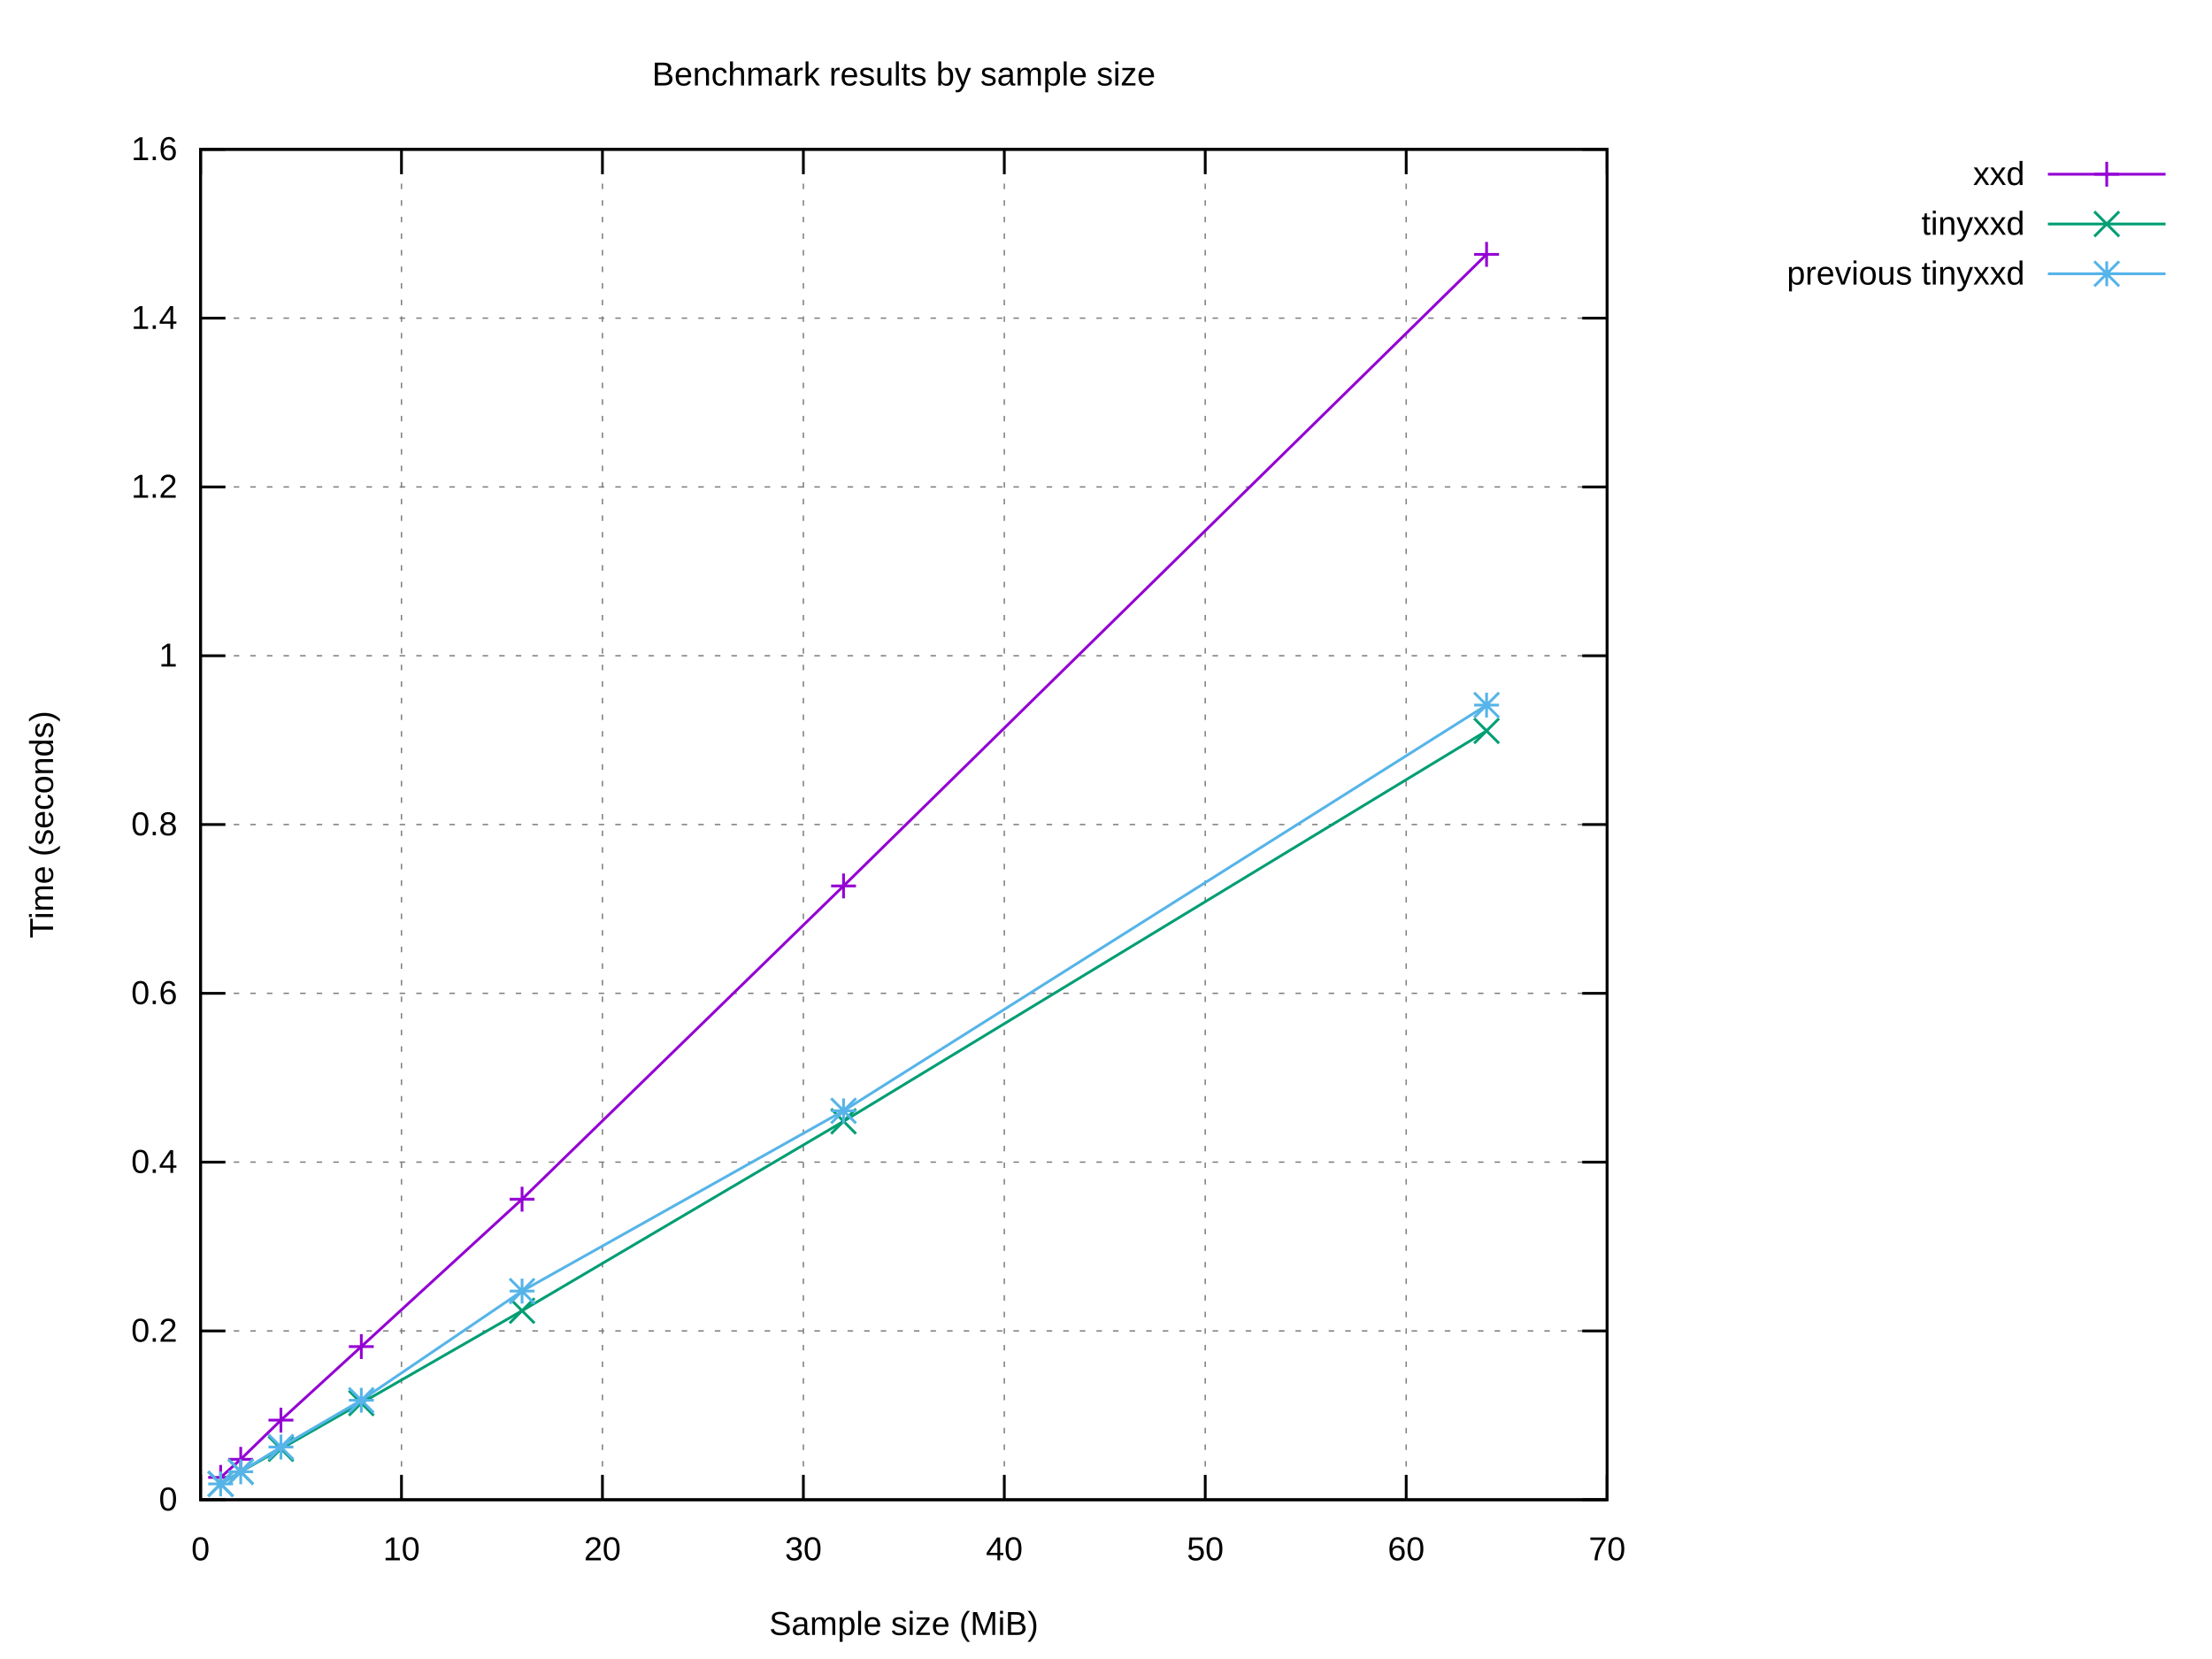
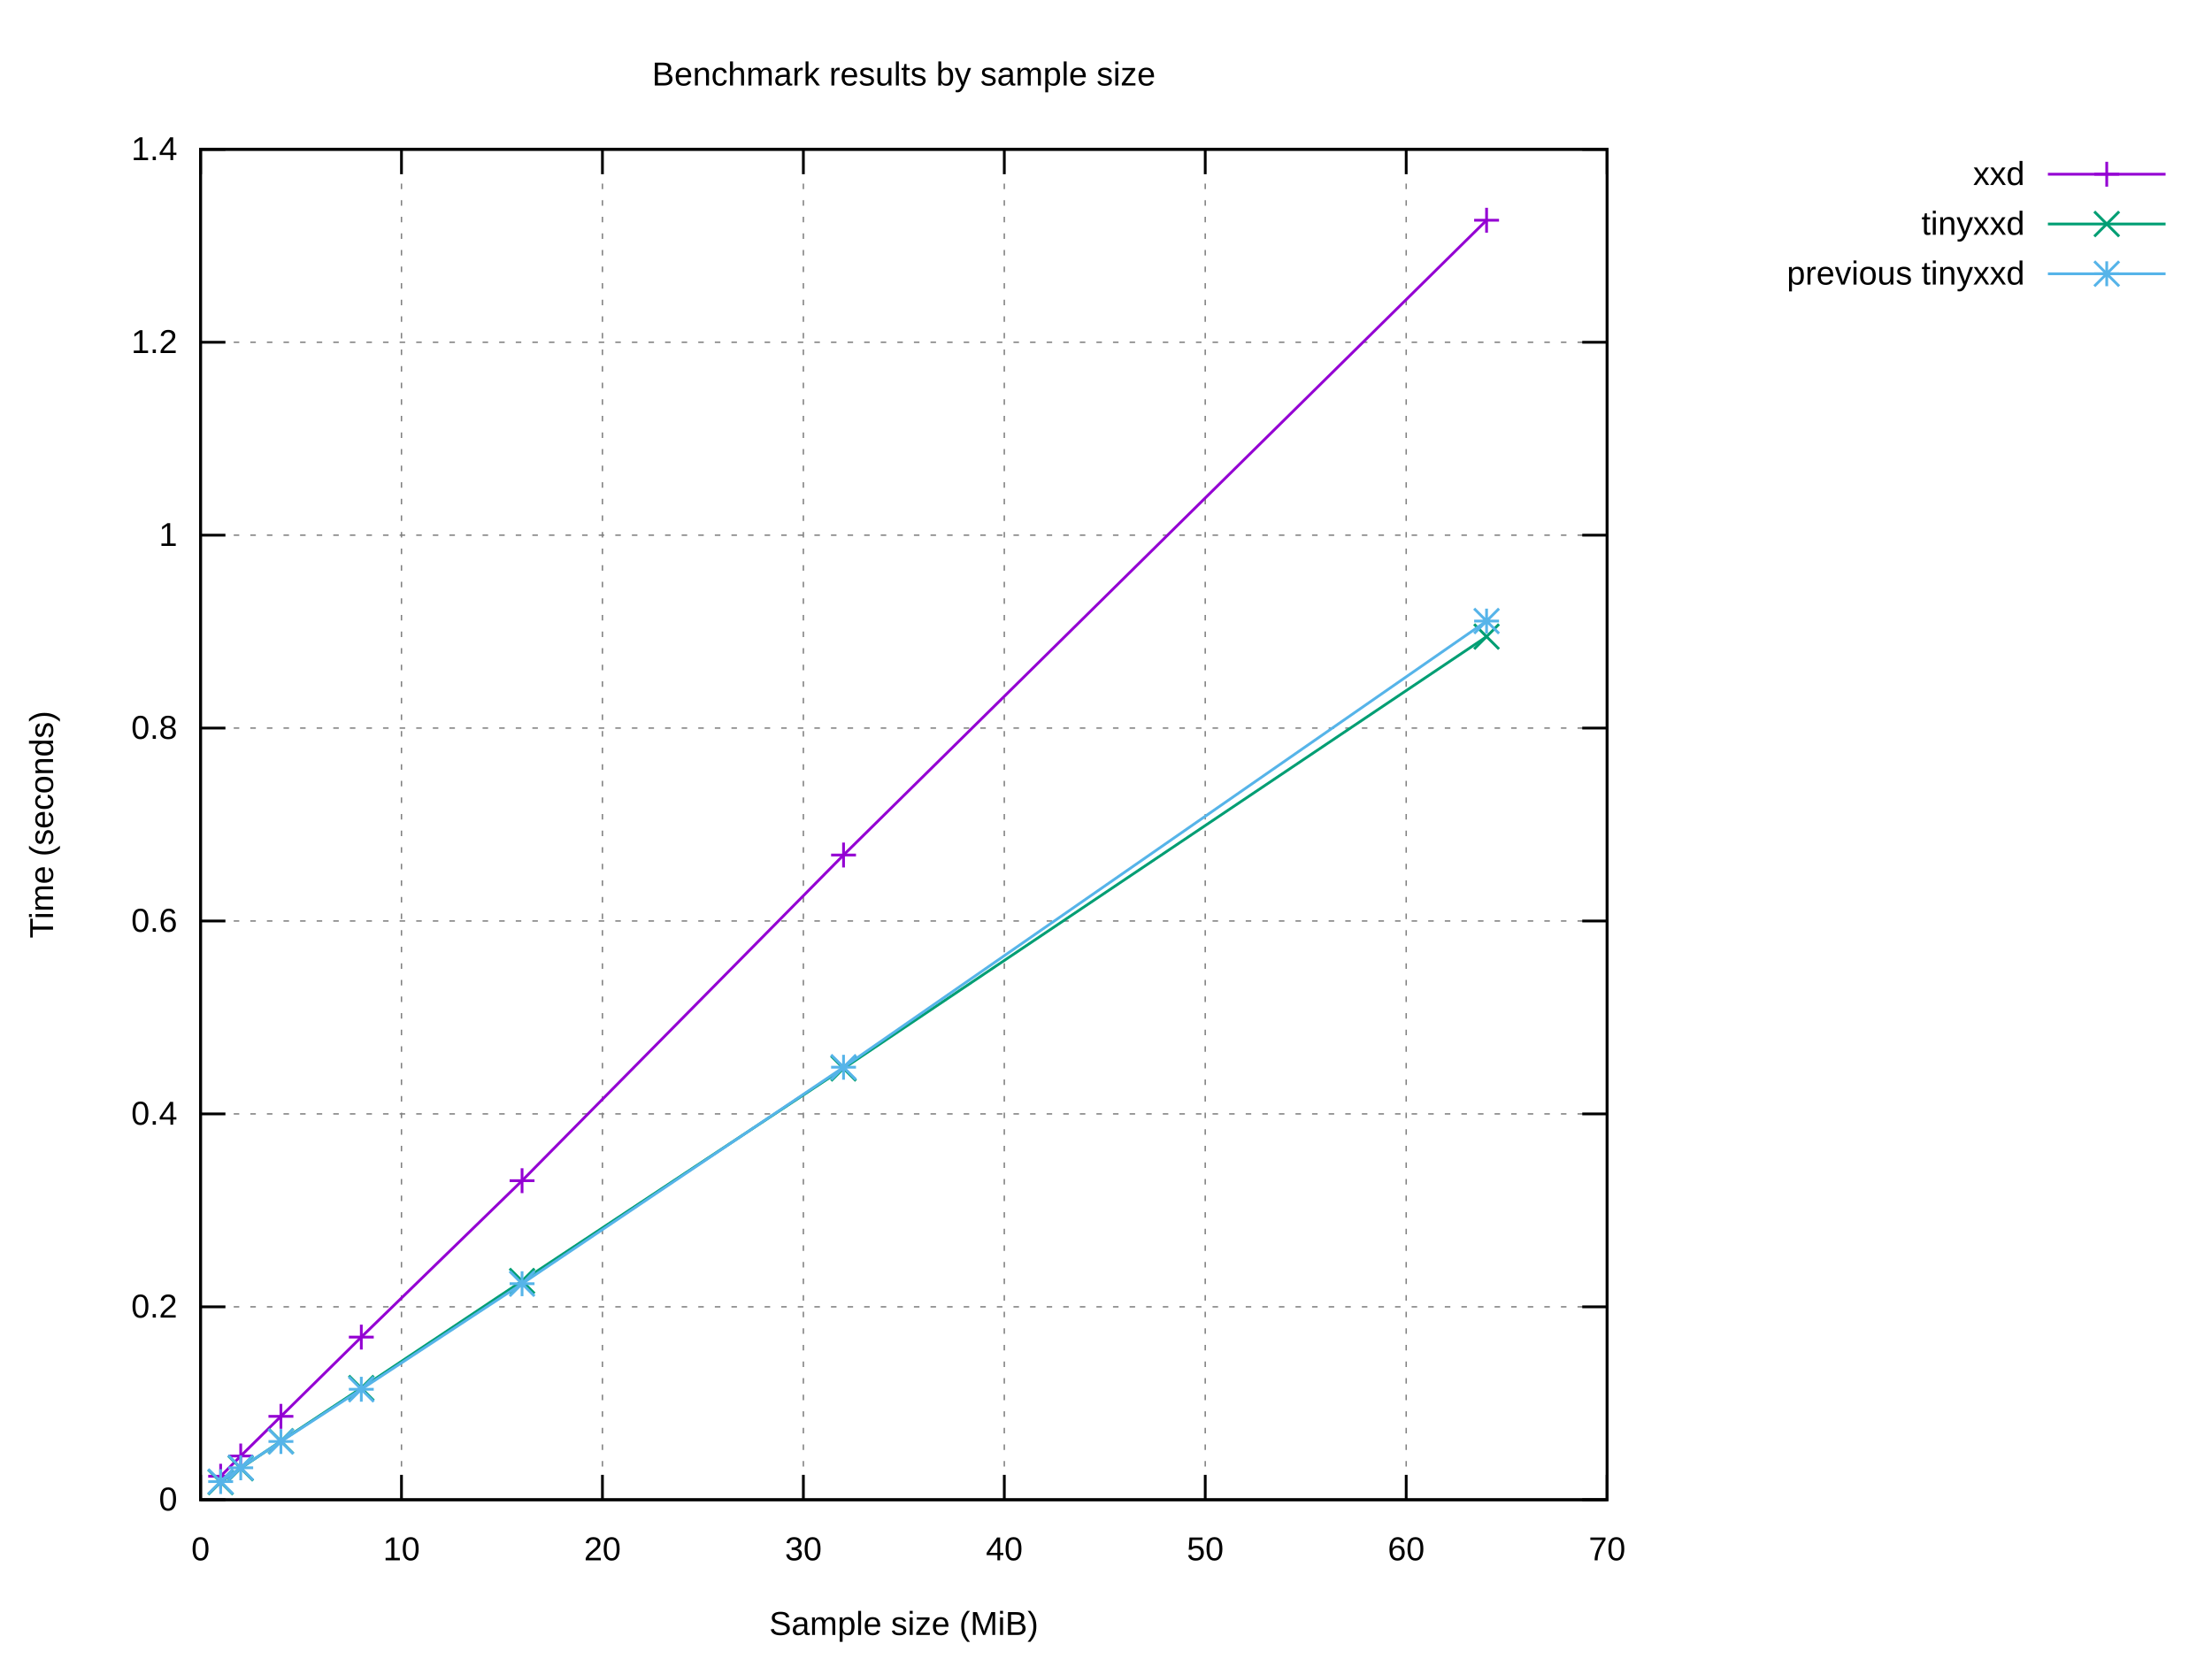
<svg xmlns="http://www.w3.org/2000/svg" xmlns:xlink="http://www.w3.org/1999/xlink" width="800" height="600" viewBox="0 0 800 600">
  <g id="gnuplot_canvas">
    <rect x="0" y="0" width="800" height="600" fill="#ffffff" />
    <defs>
      <circle id="gpDot" r="0.5" stroke-width="0.5" stroke="currentColor" />
      <path id="gpPt0" stroke-width="0.222" stroke="currentColor" d="M-1,0 h2 M0,-1 v2" />
      <path id="gpPt1" stroke-width="0.222" stroke="currentColor" d="M-1,-1 L1,1 M1,-1 L-1,1" />
      <path id="gpPt2" stroke-width="0.222" stroke="currentColor" d="M-1,0 L1,0 M0,-1 L0,1 M-1,-1 L1,1 M-1,1 L1,-1" />
      <rect id="gpPt3" stroke-width="0.222" stroke="currentColor" x="-1" y="-1" width="2" height="2" />
      <rect id="gpPt4" stroke-width="0.222" stroke="currentColor" fill="currentColor" x="-1" y="-1" width="2" height="2" />
      <circle id="gpPt5" stroke-width="0.222" stroke="currentColor" cx="0" cy="0" r="1" />
      <use xlink:href="#gpPt5" id="gpPt6" fill="currentColor" stroke="none" />
      <path id="gpPt7" stroke-width="0.222" stroke="currentColor" d="M0,-1.33 L-1.33,0.67 L1.33,0.67 z" />
      <use xlink:href="#gpPt7" id="gpPt8" fill="currentColor" stroke="none" />
      <use xlink:href="#gpPt7" id="gpPt9" stroke="currentColor" transform="rotate(180)" />
      <use xlink:href="#gpPt9" id="gpPt10" fill="currentColor" stroke="none" />
      <use xlink:href="#gpPt3" id="gpPt11" stroke="currentColor" transform="rotate(45)" />
      <use xlink:href="#gpPt11" id="gpPt12" fill="currentColor" stroke="none" />
      <path id="gpPt13" stroke-width="0.222" stroke="currentColor" d="M0,1.330 L1.265,0.411 L0.782,-1.067 L-0.782,-1.076 L-1.265,0.411 z" />
      <use xlink:href="#gpPt13" id="gpPt14" fill="currentColor" stroke="none" />
      <filter id="textbox" filterUnits="objectBoundingBox" x="0" y="0" height="1" width="1">
        <feFlood flood-color="#FFFFFF" flood-opacity="1" result="bgnd" />
        <feComposite in="SourceGraphic" in2="bgnd" operator="atop" />
      </filter>
      <filter id="greybox" filterUnits="objectBoundingBox" x="0" y="0" height="1" width="1">
        <feFlood flood-color="lightgrey" flood-opacity="1" result="grey" />
        <feComposite in="SourceGraphic" in2="grey" operator="atop" />
      </filter>
    </defs>
    <g fill="none" color="#FFFFFF" stroke="currentColor" stroke-width="1.00" stroke-linecap="butt" stroke-linejoin="miter">
</g>
    <g fill="none" color="black" stroke="currentColor" stroke-width="1.00" stroke-linecap="butt" stroke-linejoin="miter">
</g>
    <g fill="none" color="black" stroke="black" stroke-width="0.50" stroke-linecap="butt" stroke-linejoin="miter">
</g>
    <g fill="none" color="gray" stroke="currentColor" stroke-width="0.50" stroke-linecap="butt" stroke-linejoin="miter">
      <path stroke="gray" stroke-dasharray="2,4" class="gridline" d="M72.53,542.40 L581.24,542.40  " />
    </g>
    <g fill="none" color="gray" stroke="gray" stroke-width="1.00" stroke-linecap="butt" stroke-linejoin="miter">
</g>
    <g fill="none" color="black" stroke="currentColor" stroke-width="1.00" stroke-linecap="butt" stroke-linejoin="miter">
      <path stroke="black" d="M72.53,542.40 L81.53,542.40 M581.24,542.40 L572.24,542.40  " />
      <g transform="translate(64.14,546.30)" stroke="none" fill="black" font-family="Arial" font-size="12.00" text-anchor="end">
        <text>
          <tspan font-family="Arial"> 0</tspan>
        </text>
      </g>
    </g>
    <g fill="none" color="black" stroke="currentColor" stroke-width="1.00" stroke-linecap="butt" stroke-linejoin="miter">
</g>
    <g fill="none" color="black" stroke="black" stroke-width="0.50" stroke-linecap="butt" stroke-linejoin="miter">
</g>
    <g fill="none" color="gray" stroke="currentColor" stroke-width="0.50" stroke-linecap="butt" stroke-linejoin="miter">
-       <path stroke="gray" stroke-dasharray="2,4" class="gridline" d="M72.53,481.35 L581.24,481.35  " />
-     </g>
-     <g fill="none" color="gray" stroke="gray" stroke-width="1.00" stroke-linecap="butt" stroke-linejoin="miter">
- </g>
-     <g fill="none" color="black" stroke="currentColor" stroke-width="1.00" stroke-linecap="butt" stroke-linejoin="miter">
-       <path stroke="black" d="M72.53,481.35 L81.53,481.35 M581.24,481.35 L572.24,481.35  " />
-       <g transform="translate(64.14,485.25)" stroke="none" fill="black" font-family="Arial" font-size="12.00" text-anchor="end">
+       <path stroke="gray" stroke-dasharray="2,4" class="gridline" d="M72.53,472.63 L581.24,472.63  " />
+     </g>
+     <g fill="none" color="gray" stroke="gray" stroke-width="1.00" stroke-linecap="butt" stroke-linejoin="miter">
+ </g>
+     <g fill="none" color="black" stroke="currentColor" stroke-width="1.00" stroke-linecap="butt" stroke-linejoin="miter">
+       <path stroke="black" d="M72.53,472.63 L81.53,472.63 M581.24,472.63 L572.24,472.63  " />
+       <g transform="translate(64.14,476.53)" stroke="none" fill="black" font-family="Arial" font-size="12.00" text-anchor="end">
        <text>
          <tspan font-family="Arial"> 0.2</tspan>
        </text>
      </g>
    </g>
    <g fill="none" color="black" stroke="currentColor" stroke-width="1.00" stroke-linecap="butt" stroke-linejoin="miter">
</g>
    <g fill="none" color="black" stroke="black" stroke-width="0.50" stroke-linecap="butt" stroke-linejoin="miter">
</g>
    <g fill="none" color="gray" stroke="currentColor" stroke-width="0.50" stroke-linecap="butt" stroke-linejoin="miter">
-       <path stroke="gray" stroke-dasharray="2,4" class="gridline" d="M72.53,420.30 L581.24,420.30  " />
-     </g>
-     <g fill="none" color="gray" stroke="gray" stroke-width="1.00" stroke-linecap="butt" stroke-linejoin="miter">
- </g>
-     <g fill="none" color="black" stroke="currentColor" stroke-width="1.00" stroke-linecap="butt" stroke-linejoin="miter">
-       <path stroke="black" d="M72.53,420.30 L81.53,420.30 M581.24,420.30 L572.24,420.30  " />
-       <g transform="translate(64.14,424.20)" stroke="none" fill="black" font-family="Arial" font-size="12.00" text-anchor="end">
+       <path stroke="gray" stroke-dasharray="2,4" class="gridline" d="M72.53,402.86 L581.24,402.86  " />
+     </g>
+     <g fill="none" color="gray" stroke="gray" stroke-width="1.00" stroke-linecap="butt" stroke-linejoin="miter">
+ </g>
+     <g fill="none" color="black" stroke="currentColor" stroke-width="1.00" stroke-linecap="butt" stroke-linejoin="miter">
+       <path stroke="black" d="M72.53,402.86 L81.53,402.86 M581.24,402.86 L572.24,402.86  " />
+       <g transform="translate(64.14,406.76)" stroke="none" fill="black" font-family="Arial" font-size="12.00" text-anchor="end">
        <text>
          <tspan font-family="Arial"> 0.4</tspan>
        </text>
      </g>
    </g>
    <g fill="none" color="black" stroke="currentColor" stroke-width="1.00" stroke-linecap="butt" stroke-linejoin="miter">
</g>
    <g fill="none" color="black" stroke="black" stroke-width="0.50" stroke-linecap="butt" stroke-linejoin="miter">
</g>
    <g fill="none" color="gray" stroke="currentColor" stroke-width="0.50" stroke-linecap="butt" stroke-linejoin="miter">
-       <path stroke="gray" stroke-dasharray="2,4" class="gridline" d="M72.53,359.25 L581.24,359.25  " />
-     </g>
-     <g fill="none" color="gray" stroke="gray" stroke-width="1.00" stroke-linecap="butt" stroke-linejoin="miter">
- </g>
-     <g fill="none" color="black" stroke="currentColor" stroke-width="1.00" stroke-linecap="butt" stroke-linejoin="miter">
-       <path stroke="black" d="M72.53,359.25 L81.53,359.25 M581.24,359.25 L572.24,359.25  " />
-       <g transform="translate(64.14,363.15)" stroke="none" fill="black" font-family="Arial" font-size="12.00" text-anchor="end">
+       <path stroke="gray" stroke-dasharray="2,4" class="gridline" d="M72.53,333.09 L581.24,333.09  " />
+     </g>
+     <g fill="none" color="gray" stroke="gray" stroke-width="1.00" stroke-linecap="butt" stroke-linejoin="miter">
+ </g>
+     <g fill="none" color="black" stroke="currentColor" stroke-width="1.00" stroke-linecap="butt" stroke-linejoin="miter">
+       <path stroke="black" d="M72.53,333.09 L81.53,333.09 M581.24,333.09 L572.24,333.09  " />
+       <g transform="translate(64.14,336.99)" stroke="none" fill="black" font-family="Arial" font-size="12.00" text-anchor="end">
        <text>
          <tspan font-family="Arial"> 0.6</tspan>
        </text>
      </g>
    </g>
    <g fill="none" color="black" stroke="currentColor" stroke-width="1.00" stroke-linecap="butt" stroke-linejoin="miter">
</g>
    <g fill="none" color="black" stroke="black" stroke-width="0.50" stroke-linecap="butt" stroke-linejoin="miter">
</g>
    <g fill="none" color="gray" stroke="currentColor" stroke-width="0.50" stroke-linecap="butt" stroke-linejoin="miter">
-       <path stroke="gray" stroke-dasharray="2,4" class="gridline" d="M72.53,298.20 L581.24,298.20  " />
-     </g>
-     <g fill="none" color="gray" stroke="gray" stroke-width="1.00" stroke-linecap="butt" stroke-linejoin="miter">
- </g>
-     <g fill="none" color="black" stroke="currentColor" stroke-width="1.00" stroke-linecap="butt" stroke-linejoin="miter">
-       <path stroke="black" d="M72.53,298.20 L81.53,298.20 M581.24,298.20 L572.24,298.20  " />
-       <g transform="translate(64.14,302.10)" stroke="none" fill="black" font-family="Arial" font-size="12.00" text-anchor="end">
+       <path stroke="gray" stroke-dasharray="2,4" class="gridline" d="M72.53,263.32 L581.24,263.32  " />
+     </g>
+     <g fill="none" color="gray" stroke="gray" stroke-width="1.00" stroke-linecap="butt" stroke-linejoin="miter">
+ </g>
+     <g fill="none" color="black" stroke="currentColor" stroke-width="1.00" stroke-linecap="butt" stroke-linejoin="miter">
+       <path stroke="black" d="M72.53,263.32 L81.53,263.32 M581.24,263.32 L572.24,263.32  " />
+       <g transform="translate(64.14,267.22)" stroke="none" fill="black" font-family="Arial" font-size="12.00" text-anchor="end">
        <text>
          <tspan font-family="Arial"> 0.8</tspan>
        </text>
      </g>
    </g>
    <g fill="none" color="black" stroke="currentColor" stroke-width="1.00" stroke-linecap="butt" stroke-linejoin="miter">
</g>
    <g fill="none" color="black" stroke="black" stroke-width="0.50" stroke-linecap="butt" stroke-linejoin="miter">
</g>
    <g fill="none" color="gray" stroke="currentColor" stroke-width="0.50" stroke-linecap="butt" stroke-linejoin="miter">
-       <path stroke="gray" stroke-dasharray="2,4" class="gridline" d="M72.53,237.16 L581.24,237.16  " />
-     </g>
-     <g fill="none" color="gray" stroke="gray" stroke-width="1.00" stroke-linecap="butt" stroke-linejoin="miter">
- </g>
-     <g fill="none" color="black" stroke="currentColor" stroke-width="1.00" stroke-linecap="butt" stroke-linejoin="miter">
-       <path stroke="black" d="M72.53,237.16 L81.53,237.16 M581.24,237.16 L572.24,237.16  " />
-       <g transform="translate(64.14,241.06)" stroke="none" fill="black" font-family="Arial" font-size="12.00" text-anchor="end">
+       <path stroke="gray" stroke-dasharray="2,4" class="gridline" d="M72.53,193.55 L581.24,193.55  " />
+     </g>
+     <g fill="none" color="gray" stroke="gray" stroke-width="1.00" stroke-linecap="butt" stroke-linejoin="miter">
+ </g>
+     <g fill="none" color="black" stroke="currentColor" stroke-width="1.00" stroke-linecap="butt" stroke-linejoin="miter">
+       <path stroke="black" d="M72.53,193.55 L81.53,193.55 M581.24,193.55 L572.24,193.55  " />
+       <g transform="translate(64.14,197.45)" stroke="none" fill="black" font-family="Arial" font-size="12.00" text-anchor="end">
        <text>
          <tspan font-family="Arial"> 1</tspan>
        </text>
      </g>
    </g>
    <g fill="none" color="black" stroke="currentColor" stroke-width="1.00" stroke-linecap="butt" stroke-linejoin="miter">
</g>
    <g fill="none" color="black" stroke="black" stroke-width="0.50" stroke-linecap="butt" stroke-linejoin="miter">
</g>
    <g fill="none" color="gray" stroke="currentColor" stroke-width="0.50" stroke-linecap="butt" stroke-linejoin="miter">
-       <path stroke="gray" stroke-dasharray="2,4" class="gridline" d="M72.53,176.11 L581.24,176.11  " />
-     </g>
-     <g fill="none" color="gray" stroke="gray" stroke-width="1.00" stroke-linecap="butt" stroke-linejoin="miter">
- </g>
-     <g fill="none" color="black" stroke="currentColor" stroke-width="1.00" stroke-linecap="butt" stroke-linejoin="miter">
-       <path stroke="black" d="M72.53,176.11 L81.53,176.11 M581.24,176.11 L572.24,176.11  " />
-       <g transform="translate(64.14,180.01)" stroke="none" fill="black" font-family="Arial" font-size="12.00" text-anchor="end">
+       <path stroke="gray" stroke-dasharray="2,4" class="gridline" d="M72.53,123.78 L581.24,123.78  " />
+     </g>
+     <g fill="none" color="gray" stroke="gray" stroke-width="1.00" stroke-linecap="butt" stroke-linejoin="miter">
+ </g>
+     <g fill="none" color="black" stroke="currentColor" stroke-width="1.00" stroke-linecap="butt" stroke-linejoin="miter">
+       <path stroke="black" d="M72.53,123.78 L81.53,123.78 M581.24,123.78 L572.24,123.78  " />
+       <g transform="translate(64.14,127.68)" stroke="none" fill="black" font-family="Arial" font-size="12.00" text-anchor="end">
        <text>
          <tspan font-family="Arial"> 1.2</tspan>
-         </text>
-       </g>
-     </g>
-     <g fill="none" color="black" stroke="currentColor" stroke-width="1.00" stroke-linecap="butt" stroke-linejoin="miter">
- </g>
-     <g fill="none" color="black" stroke="black" stroke-width="0.50" stroke-linecap="butt" stroke-linejoin="miter">
- </g>
-     <g fill="none" color="gray" stroke="currentColor" stroke-width="0.50" stroke-linecap="butt" stroke-linejoin="miter">
-       <path stroke="gray" stroke-dasharray="2,4" class="gridline" d="M72.53,115.06 L581.24,115.06  " />
-     </g>
-     <g fill="none" color="gray" stroke="gray" stroke-width="1.00" stroke-linecap="butt" stroke-linejoin="miter">
- </g>
-     <g fill="none" color="black" stroke="currentColor" stroke-width="1.00" stroke-linecap="butt" stroke-linejoin="miter">
-       <path stroke="black" d="M72.53,115.06 L81.53,115.06 M581.24,115.06 L572.24,115.06  " />
-       <g transform="translate(64.14,118.96)" stroke="none" fill="black" font-family="Arial" font-size="12.00" text-anchor="end">
-         <text>
-           <tspan font-family="Arial"> 1.4</tspan>
        </text>
      </g>
    </g>
    <g fill="none" color="black" stroke="currentColor" stroke-width="1.00" stroke-linecap="butt" stroke-linejoin="miter">
</g>
    <g fill="none" color="black" stroke="black" stroke-width="0.50" stroke-linecap="butt" stroke-linejoin="miter">
</g>
    <g fill="none" color="gray" stroke="currentColor" stroke-width="0.50" stroke-linecap="butt" stroke-linejoin="miter">
      <path stroke="gray" stroke-dasharray="2,4" class="gridline" d="M72.53,54.01 L581.24,54.01  " />
    </g>
    <g fill="none" color="gray" stroke="gray" stroke-width="1.00" stroke-linecap="butt" stroke-linejoin="miter">
</g>
    <g fill="none" color="black" stroke="currentColor" stroke-width="1.00" stroke-linecap="butt" stroke-linejoin="miter">
      <path stroke="black" d="M72.53,54.01 L81.53,54.01 M581.24,54.01 L572.24,54.01  " />
      <g transform="translate(64.14,57.91)" stroke="none" fill="black" font-family="Arial" font-size="12.00" text-anchor="end">
        <text>
-           <tspan font-family="Arial"> 1.6</tspan>
+           <tspan font-family="Arial"> 1.4</tspan>
        </text>
      </g>
    </g>
    <g fill="none" color="black" stroke="currentColor" stroke-width="1.00" stroke-linecap="butt" stroke-linejoin="miter">
</g>
    <g fill="none" color="black" stroke="black" stroke-width="0.50" stroke-linecap="butt" stroke-linejoin="miter">
</g>
    <g fill="none" color="gray" stroke="currentColor" stroke-width="0.50" stroke-linecap="butt" stroke-linejoin="miter">
      <path stroke="gray" stroke-dasharray="2,4" class="gridline" d="M72.53,542.40 L72.53,54.01  " />
    </g>
    <g fill="none" color="gray" stroke="gray" stroke-width="1.00" stroke-linecap="butt" stroke-linejoin="miter">
</g>
    <g fill="none" color="black" stroke="currentColor" stroke-width="1.00" stroke-linecap="butt" stroke-linejoin="miter">
      <path stroke="black" d="M72.53,542.40 L72.53,533.40 M72.53,54.01 L72.53,63.01  " />
      <g transform="translate(72.53,564.30)" stroke="none" fill="black" font-family="Arial" font-size="12.00" text-anchor="middle">
        <text>
          <tspan font-family="Arial"> 0</tspan>
        </text>
      </g>
    </g>
    <g fill="none" color="black" stroke="currentColor" stroke-width="1.00" stroke-linecap="butt" stroke-linejoin="miter">
</g>
    <g fill="none" color="black" stroke="black" stroke-width="0.50" stroke-linecap="butt" stroke-linejoin="miter">
</g>
    <g fill="none" color="gray" stroke="currentColor" stroke-width="0.50" stroke-linecap="butt" stroke-linejoin="miter">
      <path stroke="gray" stroke-dasharray="2,4" class="gridline" d="M145.20,542.40 L145.20,54.01  " />
    </g>
    <g fill="none" color="gray" stroke="gray" stroke-width="1.00" stroke-linecap="butt" stroke-linejoin="miter">
</g>
    <g fill="none" color="black" stroke="currentColor" stroke-width="1.00" stroke-linecap="butt" stroke-linejoin="miter">
      <path stroke="black" d="M145.20,542.40 L145.20,533.40 M145.20,54.01 L145.20,63.01  " />
      <g transform="translate(145.20,564.30)" stroke="none" fill="black" font-family="Arial" font-size="12.00" text-anchor="middle">
        <text>
          <tspan font-family="Arial"> 10</tspan>
        </text>
      </g>
    </g>
    <g fill="none" color="black" stroke="currentColor" stroke-width="1.00" stroke-linecap="butt" stroke-linejoin="miter">
</g>
    <g fill="none" color="black" stroke="black" stroke-width="0.50" stroke-linecap="butt" stroke-linejoin="miter">
</g>
    <g fill="none" color="gray" stroke="currentColor" stroke-width="0.50" stroke-linecap="butt" stroke-linejoin="miter">
      <path stroke="gray" stroke-dasharray="2,4" class="gridline" d="M217.88,542.40 L217.88,54.01  " />
    </g>
    <g fill="none" color="gray" stroke="gray" stroke-width="1.00" stroke-linecap="butt" stroke-linejoin="miter">
</g>
    <g fill="none" color="black" stroke="currentColor" stroke-width="1.00" stroke-linecap="butt" stroke-linejoin="miter">
      <path stroke="black" d="M217.88,542.40 L217.88,533.40 M217.88,54.01 L217.88,63.01  " />
      <g transform="translate(217.88,564.30)" stroke="none" fill="black" font-family="Arial" font-size="12.00" text-anchor="middle">
        <text>
          <tspan font-family="Arial"> 20</tspan>
        </text>
      </g>
    </g>
    <g fill="none" color="black" stroke="currentColor" stroke-width="1.00" stroke-linecap="butt" stroke-linejoin="miter">
</g>
    <g fill="none" color="black" stroke="black" stroke-width="0.50" stroke-linecap="butt" stroke-linejoin="miter">
</g>
    <g fill="none" color="gray" stroke="currentColor" stroke-width="0.50" stroke-linecap="butt" stroke-linejoin="miter">
      <path stroke="gray" stroke-dasharray="2,4" class="gridline" d="M290.55,542.40 L290.55,54.01  " />
    </g>
    <g fill="none" color="gray" stroke="gray" stroke-width="1.00" stroke-linecap="butt" stroke-linejoin="miter">
</g>
    <g fill="none" color="black" stroke="currentColor" stroke-width="1.00" stroke-linecap="butt" stroke-linejoin="miter">
      <path stroke="black" d="M290.55,542.40 L290.55,533.40 M290.55,54.01 L290.55,63.01  " />
      <g transform="translate(290.55,564.30)" stroke="none" fill="black" font-family="Arial" font-size="12.00" text-anchor="middle">
        <text>
          <tspan font-family="Arial"> 30</tspan>
        </text>
      </g>
    </g>
    <g fill="none" color="black" stroke="currentColor" stroke-width="1.00" stroke-linecap="butt" stroke-linejoin="miter">
</g>
    <g fill="none" color="black" stroke="black" stroke-width="0.50" stroke-linecap="butt" stroke-linejoin="miter">
</g>
    <g fill="none" color="gray" stroke="currentColor" stroke-width="0.50" stroke-linecap="butt" stroke-linejoin="miter">
      <path stroke="gray" stroke-dasharray="2,4" class="gridline" d="M363.22,542.40 L363.22,54.01  " />
    </g>
    <g fill="none" color="gray" stroke="gray" stroke-width="1.00" stroke-linecap="butt" stroke-linejoin="miter">
</g>
    <g fill="none" color="black" stroke="currentColor" stroke-width="1.00" stroke-linecap="butt" stroke-linejoin="miter">
      <path stroke="black" d="M363.22,542.40 L363.22,533.40 M363.22,54.01 L363.22,63.01  " />
      <g transform="translate(363.22,564.30)" stroke="none" fill="black" font-family="Arial" font-size="12.00" text-anchor="middle">
        <text>
          <tspan font-family="Arial"> 40</tspan>
        </text>
      </g>
    </g>
    <g fill="none" color="black" stroke="currentColor" stroke-width="1.00" stroke-linecap="butt" stroke-linejoin="miter">
</g>
    <g fill="none" color="black" stroke="black" stroke-width="0.50" stroke-linecap="butt" stroke-linejoin="miter">
</g>
    <g fill="none" color="gray" stroke="currentColor" stroke-width="0.50" stroke-linecap="butt" stroke-linejoin="miter">
      <path stroke="gray" stroke-dasharray="2,4" class="gridline" d="M435.89,542.40 L435.89,54.01  " />
    </g>
    <g fill="none" color="gray" stroke="gray" stroke-width="1.00" stroke-linecap="butt" stroke-linejoin="miter">
</g>
    <g fill="none" color="black" stroke="currentColor" stroke-width="1.00" stroke-linecap="butt" stroke-linejoin="miter">
      <path stroke="black" d="M435.89,542.40 L435.89,533.40 M435.89,54.01 L435.89,63.01  " />
      <g transform="translate(435.89,564.30)" stroke="none" fill="black" font-family="Arial" font-size="12.00" text-anchor="middle">
        <text>
          <tspan font-family="Arial"> 50</tspan>
        </text>
      </g>
    </g>
    <g fill="none" color="black" stroke="currentColor" stroke-width="1.00" stroke-linecap="butt" stroke-linejoin="miter">
</g>
    <g fill="none" color="black" stroke="black" stroke-width="0.50" stroke-linecap="butt" stroke-linejoin="miter">
</g>
    <g fill="none" color="gray" stroke="currentColor" stroke-width="0.50" stroke-linecap="butt" stroke-linejoin="miter">
      <path stroke="gray" stroke-dasharray="2,4" class="gridline" d="M508.57,542.40 L508.57,54.01  " />
    </g>
    <g fill="none" color="gray" stroke="gray" stroke-width="1.00" stroke-linecap="butt" stroke-linejoin="miter">
</g>
    <g fill="none" color="black" stroke="currentColor" stroke-width="1.00" stroke-linecap="butt" stroke-linejoin="miter">
      <path stroke="black" d="M508.57,542.40 L508.57,533.40 M508.57,54.01 L508.57,63.01  " />
      <g transform="translate(508.57,564.30)" stroke="none" fill="black" font-family="Arial" font-size="12.00" text-anchor="middle">
        <text>
          <tspan font-family="Arial"> 60</tspan>
        </text>
      </g>
    </g>
    <g fill="none" color="black" stroke="currentColor" stroke-width="1.00" stroke-linecap="butt" stroke-linejoin="miter">
</g>
    <g fill="none" color="black" stroke="black" stroke-width="0.50" stroke-linecap="butt" stroke-linejoin="miter">
</g>
    <g fill="none" color="gray" stroke="currentColor" stroke-width="0.50" stroke-linecap="butt" stroke-linejoin="miter">
      <path stroke="gray" stroke-dasharray="2,4" class="gridline" d="M581.24,542.40 L581.24,54.01  " />
    </g>
    <g fill="none" color="gray" stroke="gray" stroke-width="1.00" stroke-linecap="butt" stroke-linejoin="miter">
</g>
    <g fill="none" color="black" stroke="currentColor" stroke-width="1.00" stroke-linecap="butt" stroke-linejoin="miter">
      <path stroke="black" d="M581.24,542.40 L581.24,533.40 M581.24,54.01 L581.24,63.01  " />
      <g transform="translate(581.24,564.30)" stroke="none" fill="black" font-family="Arial" font-size="12.00" text-anchor="middle">
        <text>
          <tspan font-family="Arial"> 70</tspan>
        </text>
      </g>
    </g>
    <g fill="none" color="black" stroke="currentColor" stroke-width="1.00" stroke-linecap="butt" stroke-linejoin="miter">
</g>
    <g fill="none" color="black" stroke="currentColor" stroke-width="1.00" stroke-linecap="butt" stroke-linejoin="miter">
      <path stroke="black" d="M72.53,54.01 L72.53,542.40 L581.24,542.40 L581.24,54.01 L72.53,54.01 Z  " />
    </g>
    <g fill="none" color="black" stroke="currentColor" stroke-width="1.00" stroke-linecap="butt" stroke-linejoin="miter">
</g>
    <g id="gnuplot_plot_1">
      <g fill="none" color="black" stroke="currentColor" stroke-width="1.00" stroke-linecap="butt" stroke-linejoin="miter">
        <g transform="translate(732.26,66.91)" stroke="none" fill="black" font-family="Arial" font-size="12.00" text-anchor="end">
          <text>
            <tspan font-family="Arial">xxd</tspan>
          </text>
        </g>
      </g>
      <g fill="none" color="black" stroke="currentColor" stroke-width="1.00" stroke-linecap="butt" stroke-linejoin="miter">
-         <path stroke="rgb(148,   0, 211)" d="M740.65,63.01 L783.21,63.01 M537.64,92.00 L305.08,320.41 L188.81,433.71 L130.67,487.01 L101.60,513.61 L87.06,527.78   L79.80,534.33  " />
-         <use xlink:href="#gpPt0" transform="translate(537.64,92.00) scale(4.50)" color="rgb(148,   0, 211)" />
-         <use xlink:href="#gpPt0" transform="translate(305.08,320.41) scale(4.50)" color="rgb(148,   0, 211)" />
-         <use xlink:href="#gpPt0" transform="translate(188.81,433.71) scale(4.50)" color="rgb(148,   0, 211)" />
-         <use xlink:href="#gpPt0" transform="translate(130.67,487.01) scale(4.50)" color="rgb(148,   0, 211)" />
-         <use xlink:href="#gpPt0" transform="translate(101.60,513.61) scale(4.50)" color="rgb(148,   0, 211)" />
-         <use xlink:href="#gpPt0" transform="translate(87.06,527.78) scale(4.50)" color="rgb(148,   0, 211)" />
-         <use xlink:href="#gpPt0" transform="translate(79.80,534.33) scale(4.50)" color="rgb(148,   0, 211)" />
+         <path stroke="rgb(148,   0, 211)" d="M740.65,63.01 L783.21,63.01 M537.64,79.65 L305.08,309.23 L188.81,427.01 L130.67,483.58 L101.60,512.24 L87.06,526.58   L79.80,533.90  " />
+         <use xlink:href="#gpPt0" transform="translate(537.64,79.65) scale(4.50)" color="rgb(148,   0, 211)" />
+         <use xlink:href="#gpPt0" transform="translate(305.08,309.23) scale(4.50)" color="rgb(148,   0, 211)" />
+         <use xlink:href="#gpPt0" transform="translate(188.81,427.01) scale(4.50)" color="rgb(148,   0, 211)" />
+         <use xlink:href="#gpPt0" transform="translate(130.67,483.58) scale(4.50)" color="rgb(148,   0, 211)" />
+         <use xlink:href="#gpPt0" transform="translate(101.60,512.24) scale(4.50)" color="rgb(148,   0, 211)" />
+         <use xlink:href="#gpPt0" transform="translate(87.06,526.58) scale(4.50)" color="rgb(148,   0, 211)" />
+         <use xlink:href="#gpPt0" transform="translate(79.80,533.90) scale(4.50)" color="rgb(148,   0, 211)" />
        <use xlink:href="#gpPt0" transform="translate(761.93,63.01) scale(4.50)" color="rgb(148,   0, 211)" />
      </g>
    </g>
    <g id="gnuplot_plot_2">
      <g fill="none" color="black" stroke="currentColor" stroke-width="1.00" stroke-linecap="butt" stroke-linejoin="miter">
        <g transform="translate(732.26,84.91)" stroke="none" fill="black" font-family="Arial" font-size="12.00" text-anchor="end">
          <text>
            <tspan font-family="Arial">tinyxxd</tspan>
          </text>
        </g>
      </g>
      <g fill="none" color="black" stroke="currentColor" stroke-width="1.00" stroke-linecap="butt" stroke-linejoin="miter">
-         <path stroke="rgb(  0, 158, 115)" d="M740.65,81.01 L783.21,81.01 M537.64,264.33 L305.08,405.53 L188.81,474.04 L130.67,507.44 L101.60,523.97 L87.06,532.29   L79.80,536.66  " />
-         <use xlink:href="#gpPt1" transform="translate(537.64,264.33) scale(4.50)" color="rgb(  0, 158, 115)" />
-         <use xlink:href="#gpPt1" transform="translate(305.08,405.53) scale(4.50)" color="rgb(  0, 158, 115)" />
-         <use xlink:href="#gpPt1" transform="translate(188.81,474.04) scale(4.50)" color="rgb(  0, 158, 115)" />
-         <use xlink:href="#gpPt1" transform="translate(130.67,507.44) scale(4.50)" color="rgb(  0, 158, 115)" />
-         <use xlink:href="#gpPt1" transform="translate(101.60,523.97) scale(4.50)" color="rgb(  0, 158, 115)" />
-         <use xlink:href="#gpPt1" transform="translate(87.06,532.29) scale(4.50)" color="rgb(  0, 158, 115)" />
-         <use xlink:href="#gpPt1" transform="translate(79.80,536.66) scale(4.50)" color="rgb(  0, 158, 115)" />
+         <path stroke="rgb(  0, 158, 115)" d="M740.65,81.01 L783.21,81.01 M537.64,230.24 L305.08,386.40 L188.81,463.30 L130.67,502.01 L101.60,521.22 L87.06,531.01   L79.80,536.03  " />
+         <use xlink:href="#gpPt1" transform="translate(537.64,230.24) scale(4.50)" color="rgb(  0, 158, 115)" />
+         <use xlink:href="#gpPt1" transform="translate(305.08,386.40) scale(4.50)" color="rgb(  0, 158, 115)" />
+         <use xlink:href="#gpPt1" transform="translate(188.81,463.30) scale(4.50)" color="rgb(  0, 158, 115)" />
+         <use xlink:href="#gpPt1" transform="translate(130.67,502.01) scale(4.50)" color="rgb(  0, 158, 115)" />
+         <use xlink:href="#gpPt1" transform="translate(101.60,521.22) scale(4.50)" color="rgb(  0, 158, 115)" />
+         <use xlink:href="#gpPt1" transform="translate(87.06,531.01) scale(4.50)" color="rgb(  0, 158, 115)" />
+         <use xlink:href="#gpPt1" transform="translate(79.80,536.03) scale(4.50)" color="rgb(  0, 158, 115)" />
        <use xlink:href="#gpPt1" transform="translate(761.93,81.01) scale(4.50)" color="rgb(  0, 158, 115)" />
      </g>
    </g>
    <g id="gnuplot_plot_3">
      <g fill="none" color="black" stroke="currentColor" stroke-width="1.00" stroke-linecap="butt" stroke-linejoin="miter">
        <g transform="translate(732.26,102.91)" stroke="none" fill="black" font-family="Arial" font-size="12.00" text-anchor="end">
          <text>
            <tspan font-family="Arial">previous tinyxxd</tspan>
          </text>
        </g>
      </g>
      <g fill="none" color="black" stroke="currentColor" stroke-width="1.00" stroke-linecap="butt" stroke-linejoin="miter">
-         <path stroke="rgb( 86, 180, 233)" d="M740.65,99.01 L783.21,99.01 M537.64,255.00 L305.08,401.74 L188.81,466.94 L130.67,506.42 L101.60,523.34 L87.06,532.28   L79.80,536.68  " />
-         <use xlink:href="#gpPt2" transform="translate(537.64,255.00) scale(4.50)" color="rgb( 86, 180, 233)" />
-         <use xlink:href="#gpPt2" transform="translate(305.08,401.74) scale(4.50)" color="rgb( 86, 180, 233)" />
-         <use xlink:href="#gpPt2" transform="translate(188.81,466.94) scale(4.50)" color="rgb( 86, 180, 233)" />
-         <use xlink:href="#gpPt2" transform="translate(130.67,506.42) scale(4.50)" color="rgb( 86, 180, 233)" />
-         <use xlink:href="#gpPt2" transform="translate(101.60,523.34) scale(4.50)" color="rgb( 86, 180, 233)" />
-         <use xlink:href="#gpPt2" transform="translate(87.06,532.28) scale(4.50)" color="rgb( 86, 180, 233)" />
-         <use xlink:href="#gpPt2" transform="translate(79.80,536.68) scale(4.50)" color="rgb( 86, 180, 233)" />
+         <path stroke="rgb( 86, 180, 233)" d="M740.65,99.01 L783.21,99.01 M537.64,224.61 L305.08,385.98 L188.81,464.27 L130.67,502.45 L101.60,521.34 L87.06,530.85   L79.80,535.84  " />
+         <use xlink:href="#gpPt2" transform="translate(537.64,224.61) scale(4.50)" color="rgb( 86, 180, 233)" />
+         <use xlink:href="#gpPt2" transform="translate(305.08,385.98) scale(4.50)" color="rgb( 86, 180, 233)" />
+         <use xlink:href="#gpPt2" transform="translate(188.81,464.27) scale(4.50)" color="rgb( 86, 180, 233)" />
+         <use xlink:href="#gpPt2" transform="translate(130.67,502.45) scale(4.50)" color="rgb( 86, 180, 233)" />
+         <use xlink:href="#gpPt2" transform="translate(101.60,521.34) scale(4.50)" color="rgb( 86, 180, 233)" />
+         <use xlink:href="#gpPt2" transform="translate(87.06,530.85) scale(4.50)" color="rgb( 86, 180, 233)" />
+         <use xlink:href="#gpPt2" transform="translate(79.80,535.84) scale(4.50)" color="rgb( 86, 180, 233)" />
        <use xlink:href="#gpPt2" transform="translate(761.93,99.01) scale(4.50)" color="rgb( 86, 180, 233)" />
      </g>
    </g>
    <g fill="none" color="#FFFFFF" stroke="rgb( 86, 180, 233)" stroke-width="2.00" stroke-linecap="butt" stroke-linejoin="miter">
</g>
    <g fill="none" color="black" stroke="currentColor" stroke-width="2.00" stroke-linecap="butt" stroke-linejoin="miter">
</g>
    <g fill="none" color="black" stroke="black" stroke-width="1.00" stroke-linecap="butt" stroke-linejoin="miter">
</g>
    <g fill="none" color="black" stroke="currentColor" stroke-width="1.00" stroke-linecap="butt" stroke-linejoin="miter">
      <path stroke="black" d="M72.53,54.01 L72.53,542.40 L581.24,542.40 L581.24,54.01 L72.53,54.01 Z  " />
      <g transform="translate(19.18,298.21) rotate(270.00)" stroke="none" fill="black" font-family="Arial" font-size="12.00" text-anchor="middle">
        <text>
          <tspan font-family="Arial">Time (seconds)</tspan>
        </text>
      </g>
    </g>
    <g fill="none" color="black" stroke="currentColor" stroke-width="1.00" stroke-linecap="butt" stroke-linejoin="miter">
      <g transform="translate(326.88,591.30)" stroke="none" fill="black" font-family="Arial" font-size="12.00" text-anchor="middle">
        <text>
          <tspan font-family="Arial">Sample size (MiB)</tspan>
        </text>
      </g>
    </g>
    <g fill="none" color="black" stroke="currentColor" stroke-width="1.00" stroke-linecap="butt" stroke-linejoin="miter">
</g>
    <g fill="none" color="black" stroke="currentColor" stroke-width="1.00" stroke-linecap="butt" stroke-linejoin="miter">
      <g transform="translate(326.88,30.91)" stroke="none" fill="black" font-family="Arial" font-size="12.00" text-anchor="middle">
        <text>
          <tspan font-family="Arial">Benchmark results by sample size</tspan>
        </text>
      </g>
    </g>
    <g fill="none" color="black" stroke="currentColor" stroke-width="1.00" stroke-linecap="butt" stroke-linejoin="miter">
</g>
  </g>
</svg>
